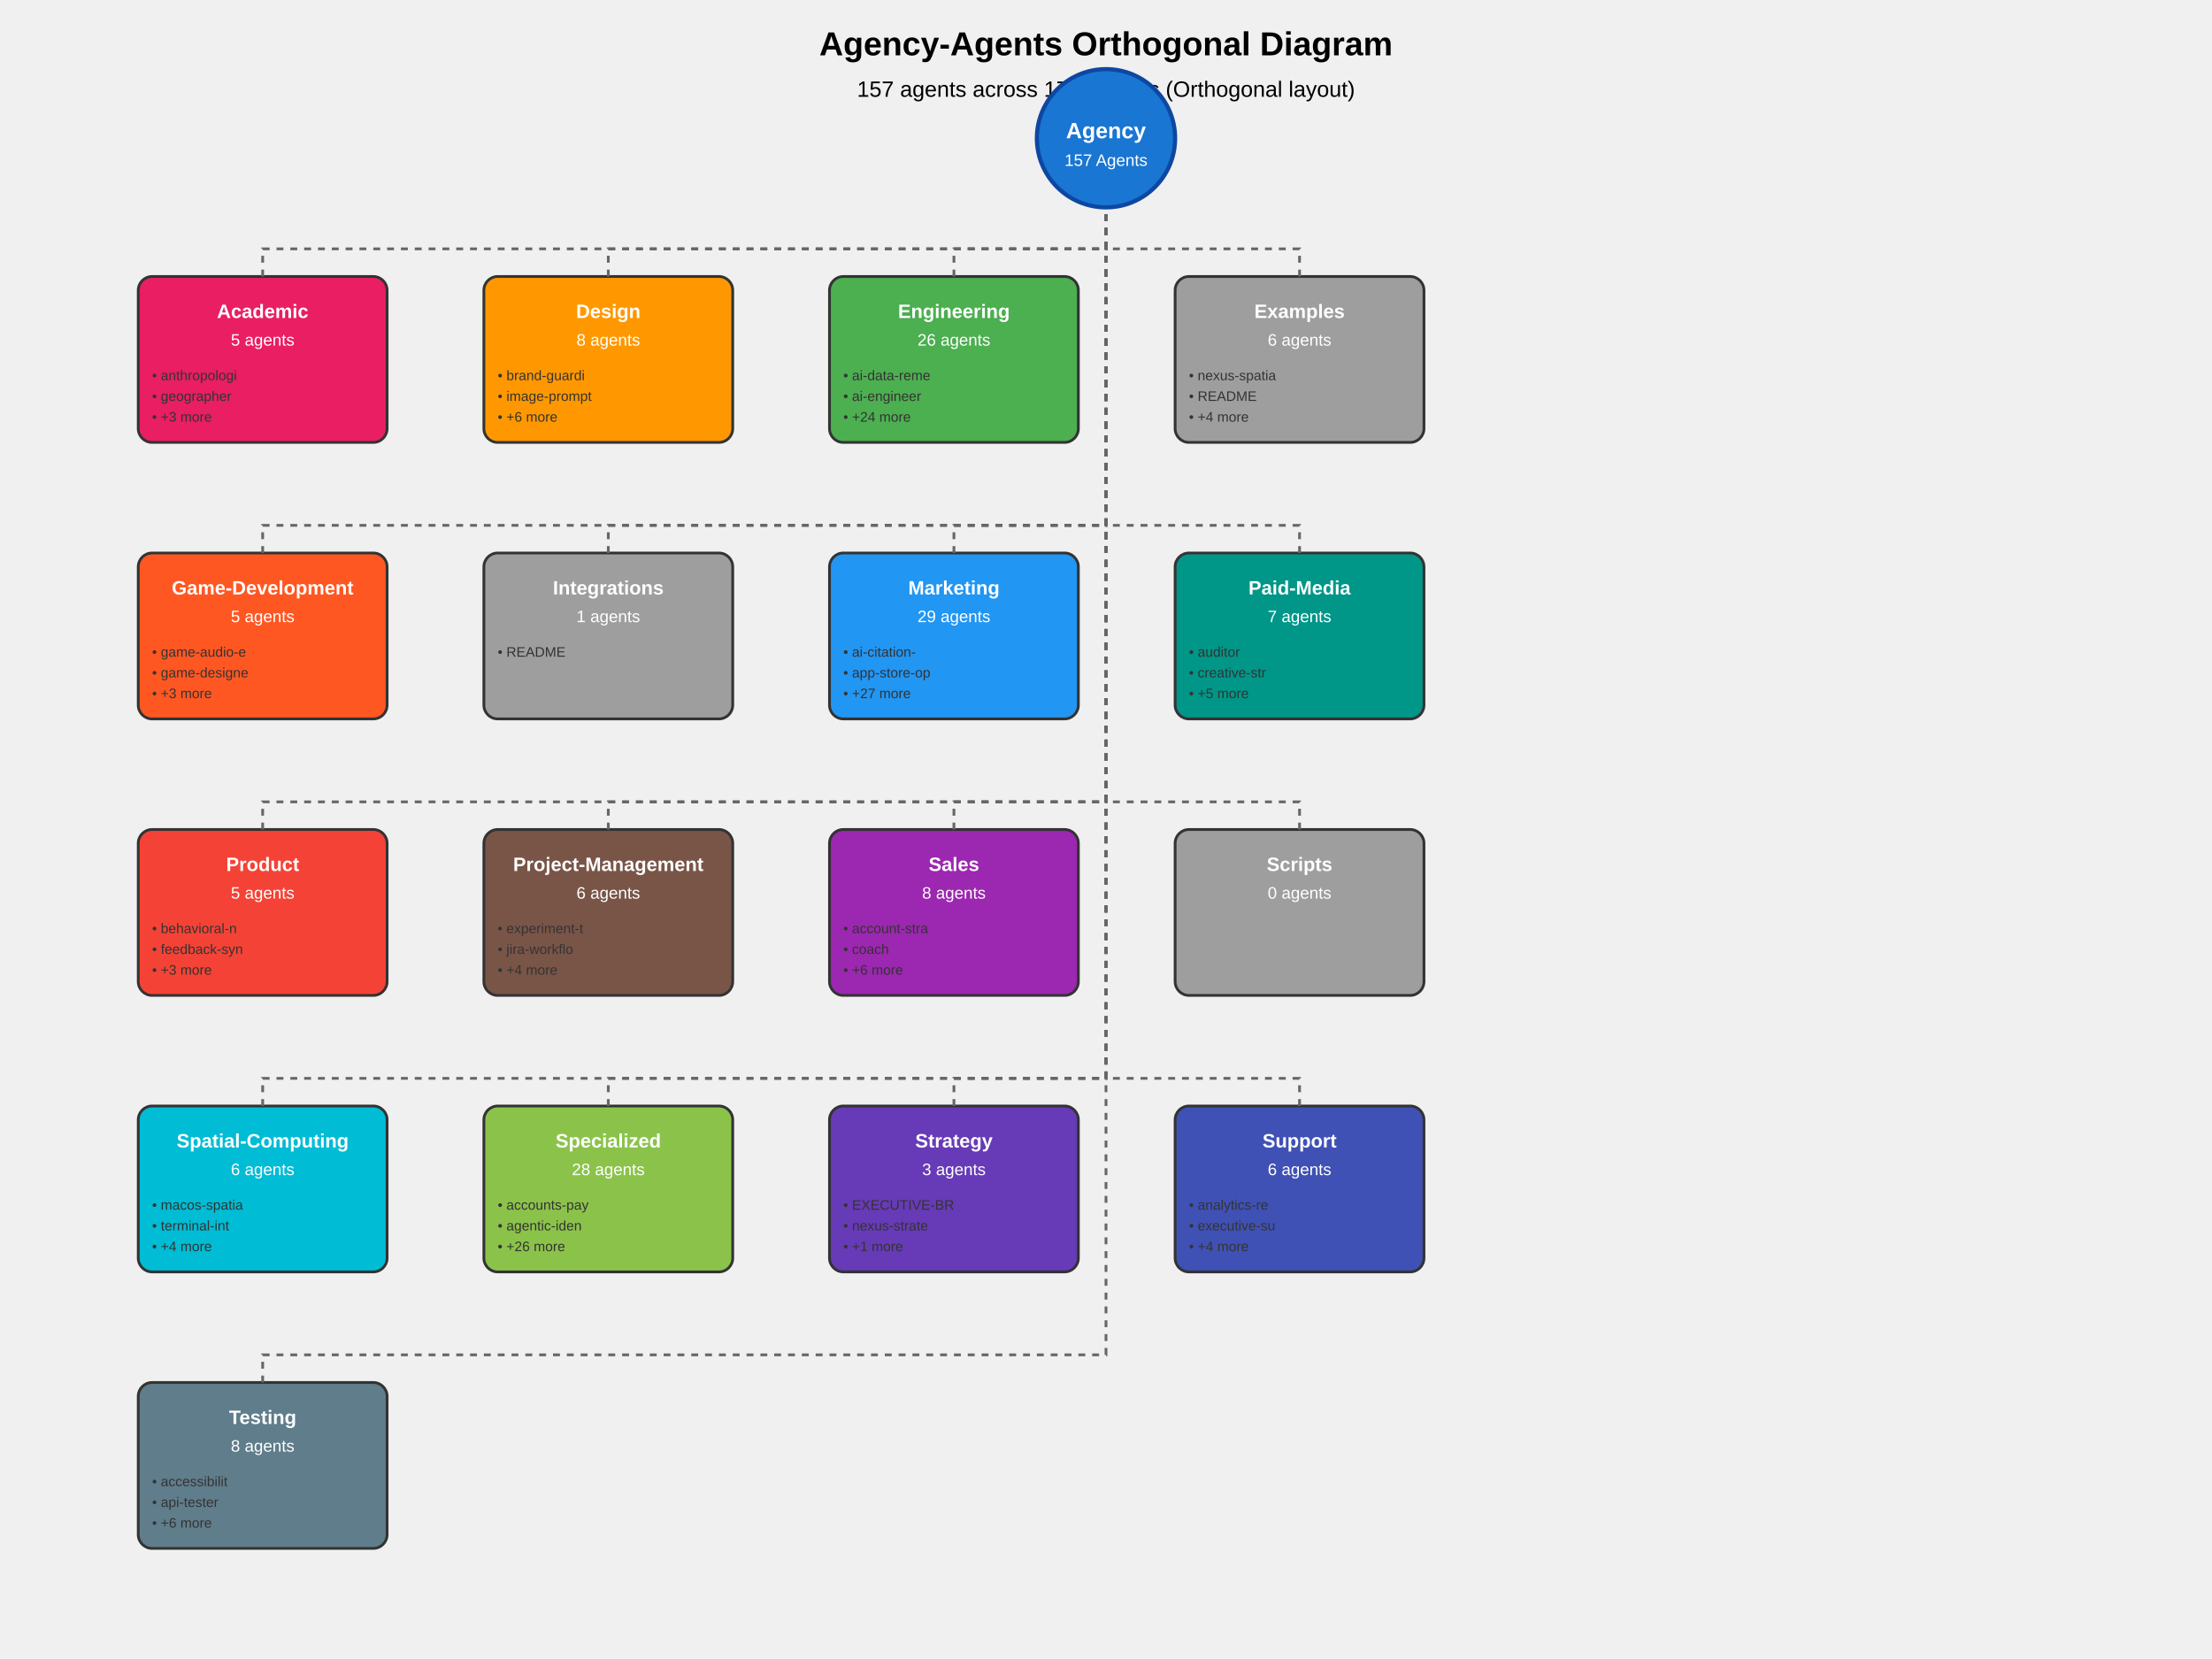
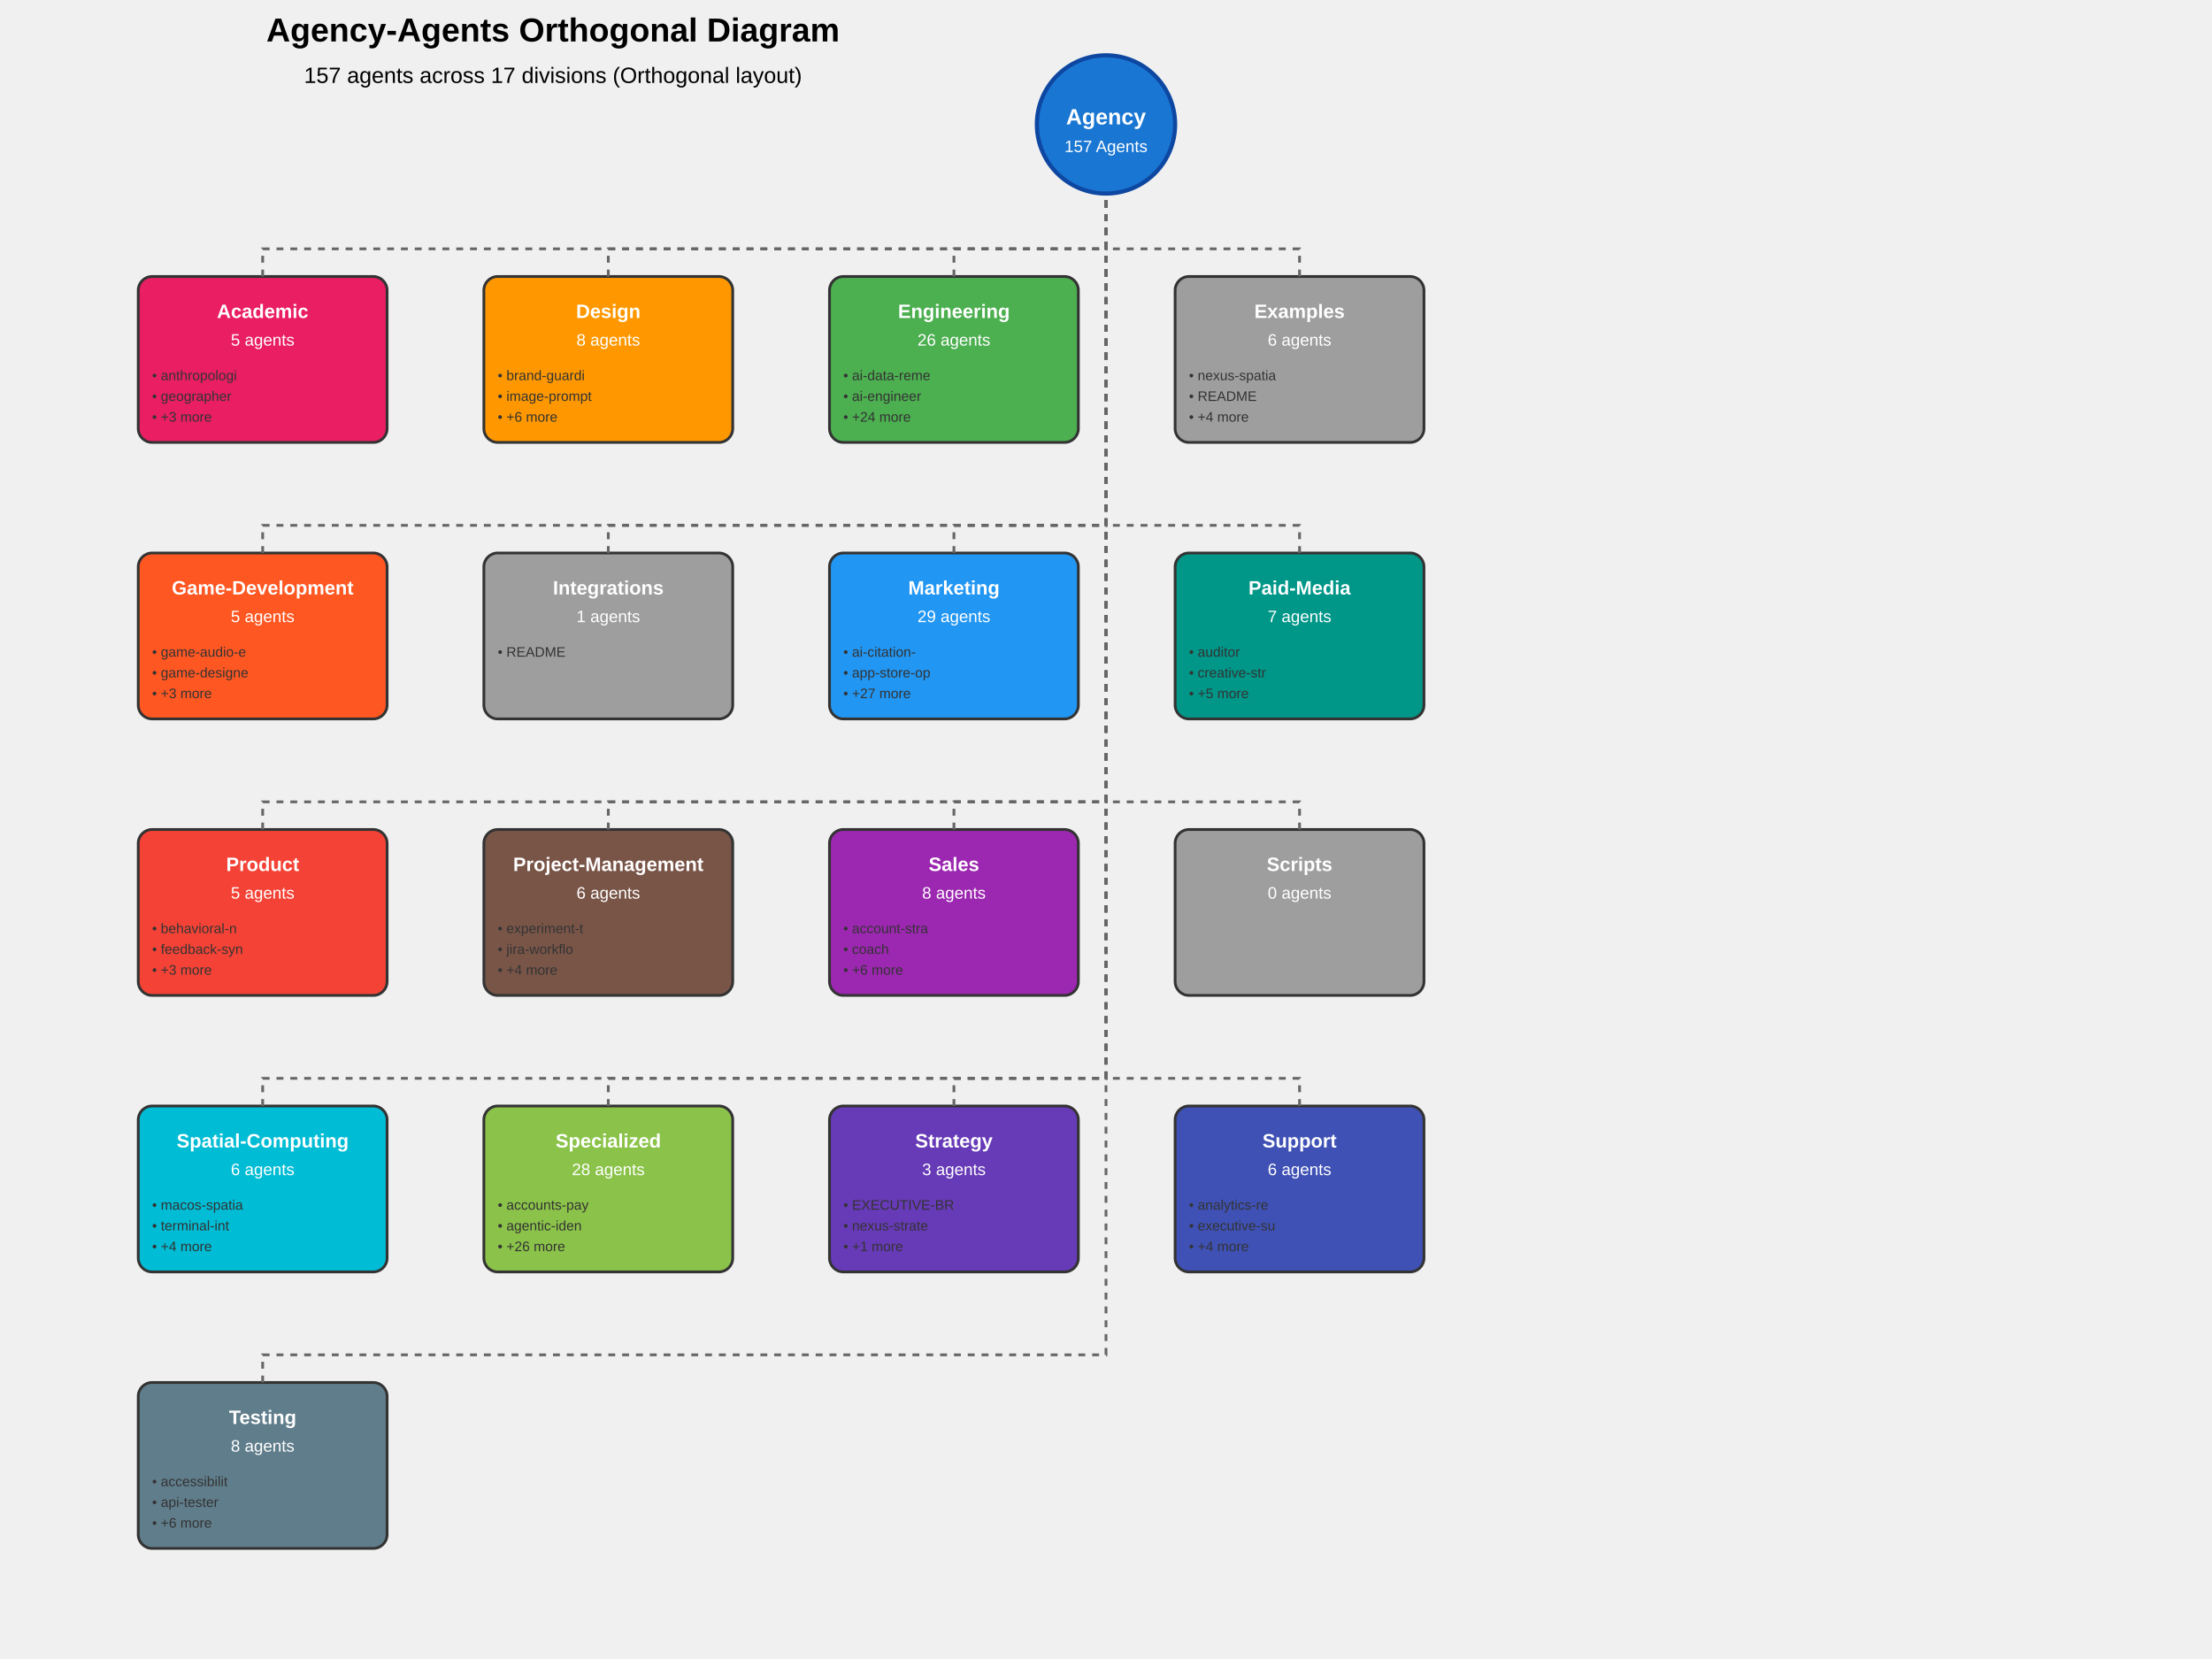
<svg xmlns="http://www.w3.org/2000/svg" width="1600" height="1200">
-   <text x="800" y="40" text-anchor="middle" font-family="Arial" font-size="24" font-weight="bold">Agency-Agents Orthogonal Diagram</text>
-   <text x="800" y="70" text-anchor="middle" font-family="Arial" font-size="16">157 agents across 17 divisions (Orthogonal layout)</text>
-   <circle cx="800" cy="100" r="50" fill="#1976D2" stroke="#0D47A1" stroke-width="3" />
-   <text x="800" y="100" text-anchor="middle" font-family="Arial" font-size="16" font-weight="bold" fill="white">Agency</text>
-   <text x="800" y="120" text-anchor="middle" font-family="Arial" font-size="12" fill="white">157 Agents</text>
+   <text x="400" y="30" text-anchor="middle" font-family="Arial" font-size="24" font-weight="bold">Agency-Agents Orthogonal Diagram</text>
+   <text x="400" y="60" text-anchor="middle" font-family="Arial" font-size="16">157 agents across 17 divisions (Orthogonal layout)</text>
+   <circle cx="800" cy="90" r="50" fill="#1976D2" stroke="#0D47A1" stroke-width="3" />
+   <text x="800" y="90" text-anchor="middle" font-family="Arial" font-size="16" font-weight="bold" fill="white">Agency</text>
+   <text x="800" y="110" text-anchor="middle" font-family="Arial" font-size="12" fill="white">157 Agents</text>
  <rect x="100" y="200" width="180" height="120" fill="#E91E63" stroke="#333" stroke-width="2" rx="10" ry="10" />
  <text x="190" y="230" text-anchor="middle" font-family="Arial" font-size="14" font-weight="bold" fill="white">Academic</text>
  <text x="190" y="250" text-anchor="middle" font-family="Arial" font-size="12" fill="white">5 agents</text>
  <text x="110" y="275" font-family="Arial" font-size="10" fill="#333">• anthropologi</text>
  <text x="110" y="290" font-family="Arial" font-size="10" fill="#333">• geographer</text>
  <text x="110" y="305" font-family="Arial" font-size="10" fill="#333">• +3 more</text>
-   <path d="M 190 200 V 180 H 800 V 150" fill="none" stroke="#666" stroke-width="2" stroke-dasharray="5,5" />
+   <path d="M 190 200 V 180 H 800 V 140" fill="none" stroke="#666" stroke-width="2" stroke-dasharray="5,5" />
  <rect x="350" y="200" width="180" height="120" fill="#FF9800" stroke="#333" stroke-width="2" rx="10" ry="10" />
  <text x="440" y="230" text-anchor="middle" font-family="Arial" font-size="14" font-weight="bold" fill="white">Design</text>
  <text x="440" y="250" text-anchor="middle" font-family="Arial" font-size="12" fill="white">8 agents</text>
  <text x="360" y="275" font-family="Arial" font-size="10" fill="#333">• brand-guardi</text>
  <text x="360" y="290" font-family="Arial" font-size="10" fill="#333">• image-prompt</text>
  <text x="360" y="305" font-family="Arial" font-size="10" fill="#333">• +6 more</text>
-   <path d="M 440 200 V 180 H 800 V 150" fill="none" stroke="#666" stroke-width="2" stroke-dasharray="5,5" />
+   <path d="M 440 200 V 180 H 800 V 140" fill="none" stroke="#666" stroke-width="2" stroke-dasharray="5,5" />
  <rect x="600" y="200" width="180" height="120" fill="#4CAF50" stroke="#333" stroke-width="2" rx="10" ry="10" />
  <text x="690" y="230" text-anchor="middle" font-family="Arial" font-size="14" font-weight="bold" fill="white">Engineering</text>
  <text x="690" y="250" text-anchor="middle" font-family="Arial" font-size="12" fill="white">26 agents</text>
  <text x="610" y="275" font-family="Arial" font-size="10" fill="#333">• ai-data-reme</text>
  <text x="610" y="290" font-family="Arial" font-size="10" fill="#333">• ai-engineer</text>
  <text x="610" y="305" font-family="Arial" font-size="10" fill="#333">• +24 more</text>
-   <path d="M 690 200 V 180 H 800 V 150" fill="none" stroke="#666" stroke-width="2" stroke-dasharray="5,5" />
+   <path d="M 690 200 V 180 H 800 V 140" fill="none" stroke="#666" stroke-width="2" stroke-dasharray="5,5" />
  <rect x="850" y="200" width="180" height="120" fill="#9E9E9E" stroke="#333" stroke-width="2" rx="10" ry="10" />
  <text x="940" y="230" text-anchor="middle" font-family="Arial" font-size="14" font-weight="bold" fill="white">Examples</text>
  <text x="940" y="250" text-anchor="middle" font-family="Arial" font-size="12" fill="white">6 agents</text>
  <text x="860" y="275" font-family="Arial" font-size="10" fill="#333">• nexus-spatia</text>
  <text x="860" y="290" font-family="Arial" font-size="10" fill="#333">• README</text>
  <text x="860" y="305" font-family="Arial" font-size="10" fill="#333">• +4 more</text>
-   <path d="M 940 200 V 180 H 800 V 150" fill="none" stroke="#666" stroke-width="2" stroke-dasharray="5,5" />
+   <path d="M 940 200 V 180 H 800 V 140" fill="none" stroke="#666" stroke-width="2" stroke-dasharray="5,5" />
  <rect x="100" y="400" width="180" height="120" fill="#FF5722" stroke="#333" stroke-width="2" rx="10" ry="10" />
  <text x="190" y="430" text-anchor="middle" font-family="Arial" font-size="14" font-weight="bold" fill="white">Game-Development</text>
  <text x="190" y="450" text-anchor="middle" font-family="Arial" font-size="12" fill="white">5 agents</text>
  <text x="110" y="475" font-family="Arial" font-size="10" fill="#333">• game-audio-e</text>
  <text x="110" y="490" font-family="Arial" font-size="10" fill="#333">• game-designe</text>
  <text x="110" y="505" font-family="Arial" font-size="10" fill="#333">• +3 more</text>
-   <path d="M 190 400 V 380 H 800 V 150" fill="none" stroke="#666" stroke-width="2" stroke-dasharray="5,5" />
+   <path d="M 190 400 V 380 H 800 V 140" fill="none" stroke="#666" stroke-width="2" stroke-dasharray="5,5" />
  <rect x="350" y="400" width="180" height="120" fill="#9E9E9E" stroke="#333" stroke-width="2" rx="10" ry="10" />
  <text x="440" y="430" text-anchor="middle" font-family="Arial" font-size="14" font-weight="bold" fill="white">Integrations</text>
  <text x="440" y="450" text-anchor="middle" font-family="Arial" font-size="12" fill="white">1 agents</text>
  <text x="360" y="475" font-family="Arial" font-size="10" fill="#333">• README</text>
-   <path d="M 440 400 V 380 H 800 V 150" fill="none" stroke="#666" stroke-width="2" stroke-dasharray="5,5" />
+   <path d="M 440 400 V 380 H 800 V 140" fill="none" stroke="#666" stroke-width="2" stroke-dasharray="5,5" />
  <rect x="600" y="400" width="180" height="120" fill="#2196F3" stroke="#333" stroke-width="2" rx="10" ry="10" />
  <text x="690" y="430" text-anchor="middle" font-family="Arial" font-size="14" font-weight="bold" fill="white">Marketing</text>
  <text x="690" y="450" text-anchor="middle" font-family="Arial" font-size="12" fill="white">29 agents</text>
  <text x="610" y="475" font-family="Arial" font-size="10" fill="#333">• ai-citation-</text>
  <text x="610" y="490" font-family="Arial" font-size="10" fill="#333">• app-store-op</text>
  <text x="610" y="505" font-family="Arial" font-size="10" fill="#333">• +27 more</text>
-   <path d="M 690 400 V 380 H 800 V 150" fill="none" stroke="#666" stroke-width="2" stroke-dasharray="5,5" />
+   <path d="M 690 400 V 380 H 800 V 140" fill="none" stroke="#666" stroke-width="2" stroke-dasharray="5,5" />
  <rect x="850" y="400" width="180" height="120" fill="#009688" stroke="#333" stroke-width="2" rx="10" ry="10" />
  <text x="940" y="430" text-anchor="middle" font-family="Arial" font-size="14" font-weight="bold" fill="white">Paid-Media</text>
  <text x="940" y="450" text-anchor="middle" font-family="Arial" font-size="12" fill="white">7 agents</text>
  <text x="860" y="475" font-family="Arial" font-size="10" fill="#333">• auditor</text>
  <text x="860" y="490" font-family="Arial" font-size="10" fill="#333">• creative-str</text>
  <text x="860" y="505" font-family="Arial" font-size="10" fill="#333">• +5 more</text>
-   <path d="M 940 400 V 380 H 800 V 150" fill="none" stroke="#666" stroke-width="2" stroke-dasharray="5,5" />
+   <path d="M 940 400 V 380 H 800 V 140" fill="none" stroke="#666" stroke-width="2" stroke-dasharray="5,5" />
  <rect x="100" y="600" width="180" height="120" fill="#F44336" stroke="#333" stroke-width="2" rx="10" ry="10" />
  <text x="190" y="630" text-anchor="middle" font-family="Arial" font-size="14" font-weight="bold" fill="white">Product</text>
  <text x="190" y="650" text-anchor="middle" font-family="Arial" font-size="12" fill="white">5 agents</text>
  <text x="110" y="675" font-family="Arial" font-size="10" fill="#333">• behavioral-n</text>
  <text x="110" y="690" font-family="Arial" font-size="10" fill="#333">• feedback-syn</text>
  <text x="110" y="705" font-family="Arial" font-size="10" fill="#333">• +3 more</text>
-   <path d="M 190 600 V 580 H 800 V 150" fill="none" stroke="#666" stroke-width="2" stroke-dasharray="5,5" />
+   <path d="M 190 600 V 580 H 800 V 140" fill="none" stroke="#666" stroke-width="2" stroke-dasharray="5,5" />
  <rect x="350" y="600" width="180" height="120" fill="#795548" stroke="#333" stroke-width="2" rx="10" ry="10" />
  <text x="440" y="630" text-anchor="middle" font-family="Arial" font-size="14" font-weight="bold" fill="white">Project-Management</text>
  <text x="440" y="650" text-anchor="middle" font-family="Arial" font-size="12" fill="white">6 agents</text>
  <text x="360" y="675" font-family="Arial" font-size="10" fill="#333">• experiment-t</text>
  <text x="360" y="690" font-family="Arial" font-size="10" fill="#333">• jira-workflo</text>
  <text x="360" y="705" font-family="Arial" font-size="10" fill="#333">• +4 more</text>
-   <path d="M 440 600 V 580 H 800 V 150" fill="none" stroke="#666" stroke-width="2" stroke-dasharray="5,5" />
+   <path d="M 440 600 V 580 H 800 V 140" fill="none" stroke="#666" stroke-width="2" stroke-dasharray="5,5" />
  <rect x="600" y="600" width="180" height="120" fill="#9C27B0" stroke="#333" stroke-width="2" rx="10" ry="10" />
  <text x="690" y="630" text-anchor="middle" font-family="Arial" font-size="14" font-weight="bold" fill="white">Sales</text>
  <text x="690" y="650" text-anchor="middle" font-family="Arial" font-size="12" fill="white">8 agents</text>
  <text x="610" y="675" font-family="Arial" font-size="10" fill="#333">• account-stra</text>
  <text x="610" y="690" font-family="Arial" font-size="10" fill="#333">• coach</text>
  <text x="610" y="705" font-family="Arial" font-size="10" fill="#333">• +6 more</text>
-   <path d="M 690 600 V 580 H 800 V 150" fill="none" stroke="#666" stroke-width="2" stroke-dasharray="5,5" />
+   <path d="M 690 600 V 580 H 800 V 140" fill="none" stroke="#666" stroke-width="2" stroke-dasharray="5,5" />
  <rect x="850" y="600" width="180" height="120" fill="#9E9E9E" stroke="#333" stroke-width="2" rx="10" ry="10" />
  <text x="940" y="630" text-anchor="middle" font-family="Arial" font-size="14" font-weight="bold" fill="white">Scripts</text>
  <text x="940" y="650" text-anchor="middle" font-family="Arial" font-size="12" fill="white">0 agents</text>
-   <path d="M 940 600 V 580 H 800 V 150" fill="none" stroke="#666" stroke-width="2" stroke-dasharray="5,5" />
+   <path d="M 940 600 V 580 H 800 V 140" fill="none" stroke="#666" stroke-width="2" stroke-dasharray="5,5" />
  <rect x="100" y="800" width="180" height="120" fill="#00BCD4" stroke="#333" stroke-width="2" rx="10" ry="10" />
  <text x="190" y="830" text-anchor="middle" font-family="Arial" font-size="14" font-weight="bold" fill="white">Spatial-Computing</text>
  <text x="190" y="850" text-anchor="middle" font-family="Arial" font-size="12" fill="white">6 agents</text>
  <text x="110" y="875" font-family="Arial" font-size="10" fill="#333">• macos-spatia</text>
  <text x="110" y="890" font-family="Arial" font-size="10" fill="#333">• terminal-int</text>
  <text x="110" y="905" font-family="Arial" font-size="10" fill="#333">• +4 more</text>
-   <path d="M 190 800 V 780 H 800 V 150" fill="none" stroke="#666" stroke-width="2" stroke-dasharray="5,5" />
+   <path d="M 190 800 V 780 H 800 V 140" fill="none" stroke="#666" stroke-width="2" stroke-dasharray="5,5" />
  <rect x="350" y="800" width="180" height="120" fill="#8BC34A" stroke="#333" stroke-width="2" rx="10" ry="10" />
  <text x="440" y="830" text-anchor="middle" font-family="Arial" font-size="14" font-weight="bold" fill="white">Specialized</text>
  <text x="440" y="850" text-anchor="middle" font-family="Arial" font-size="12" fill="white">28 agents</text>
  <text x="360" y="875" font-family="Arial" font-size="10" fill="#333">• accounts-pay</text>
  <text x="360" y="890" font-family="Arial" font-size="10" fill="#333">• agentic-iden</text>
  <text x="360" y="905" font-family="Arial" font-size="10" fill="#333">• +26 more</text>
-   <path d="M 440 800 V 780 H 800 V 150" fill="none" stroke="#666" stroke-width="2" stroke-dasharray="5,5" />
+   <path d="M 440 800 V 780 H 800 V 140" fill="none" stroke="#666" stroke-width="2" stroke-dasharray="5,5" />
  <rect x="600" y="800" width="180" height="120" fill="#673AB7" stroke="#333" stroke-width="2" rx="10" ry="10" />
  <text x="690" y="830" text-anchor="middle" font-family="Arial" font-size="14" font-weight="bold" fill="white">Strategy</text>
  <text x="690" y="850" text-anchor="middle" font-family="Arial" font-size="12" fill="white">3 agents</text>
  <text x="610" y="875" font-family="Arial" font-size="10" fill="#333">• EXECUTIVE-BR</text>
  <text x="610" y="890" font-family="Arial" font-size="10" fill="#333">• nexus-strate</text>
  <text x="610" y="905" font-family="Arial" font-size="10" fill="#333">• +1 more</text>
-   <path d="M 690 800 V 780 H 800 V 150" fill="none" stroke="#666" stroke-width="2" stroke-dasharray="5,5" />
+   <path d="M 690 800 V 780 H 800 V 140" fill="none" stroke="#666" stroke-width="2" stroke-dasharray="5,5" />
  <rect x="850" y="800" width="180" height="120" fill="#3F51B5" stroke="#333" stroke-width="2" rx="10" ry="10" />
  <text x="940" y="830" text-anchor="middle" font-family="Arial" font-size="14" font-weight="bold" fill="white">Support</text>
  <text x="940" y="850" text-anchor="middle" font-family="Arial" font-size="12" fill="white">6 agents</text>
  <text x="860" y="875" font-family="Arial" font-size="10" fill="#333">• analytics-re</text>
  <text x="860" y="890" font-family="Arial" font-size="10" fill="#333">• executive-su</text>
  <text x="860" y="905" font-family="Arial" font-size="10" fill="#333">• +4 more</text>
-   <path d="M 940 800 V 780 H 800 V 150" fill="none" stroke="#666" stroke-width="2" stroke-dasharray="5,5" />
+   <path d="M 940 800 V 780 H 800 V 140" fill="none" stroke="#666" stroke-width="2" stroke-dasharray="5,5" />
  <rect x="100" y="1000" width="180" height="120" fill="#607D8B" stroke="#333" stroke-width="2" rx="10" ry="10" />
  <text x="190" y="1030" text-anchor="middle" font-family="Arial" font-size="14" font-weight="bold" fill="white">Testing</text>
  <text x="190" y="1050" text-anchor="middle" font-family="Arial" font-size="12" fill="white">8 agents</text>
  <text x="110" y="1075" font-family="Arial" font-size="10" fill="#333">• accessibilit</text>
  <text x="110" y="1090" font-family="Arial" font-size="10" fill="#333">• api-tester</text>
  <text x="110" y="1105" font-family="Arial" font-size="10" fill="#333">• +6 more</text>
-   <path d="M 190 1000 V 980 H 800 V 150" fill="none" stroke="#666" stroke-width="2" stroke-dasharray="5,5" />
+   <path d="M 190 1000 V 980 H 800 V 140" fill="none" stroke="#666" stroke-width="2" stroke-dasharray="5,5" />
</svg>
